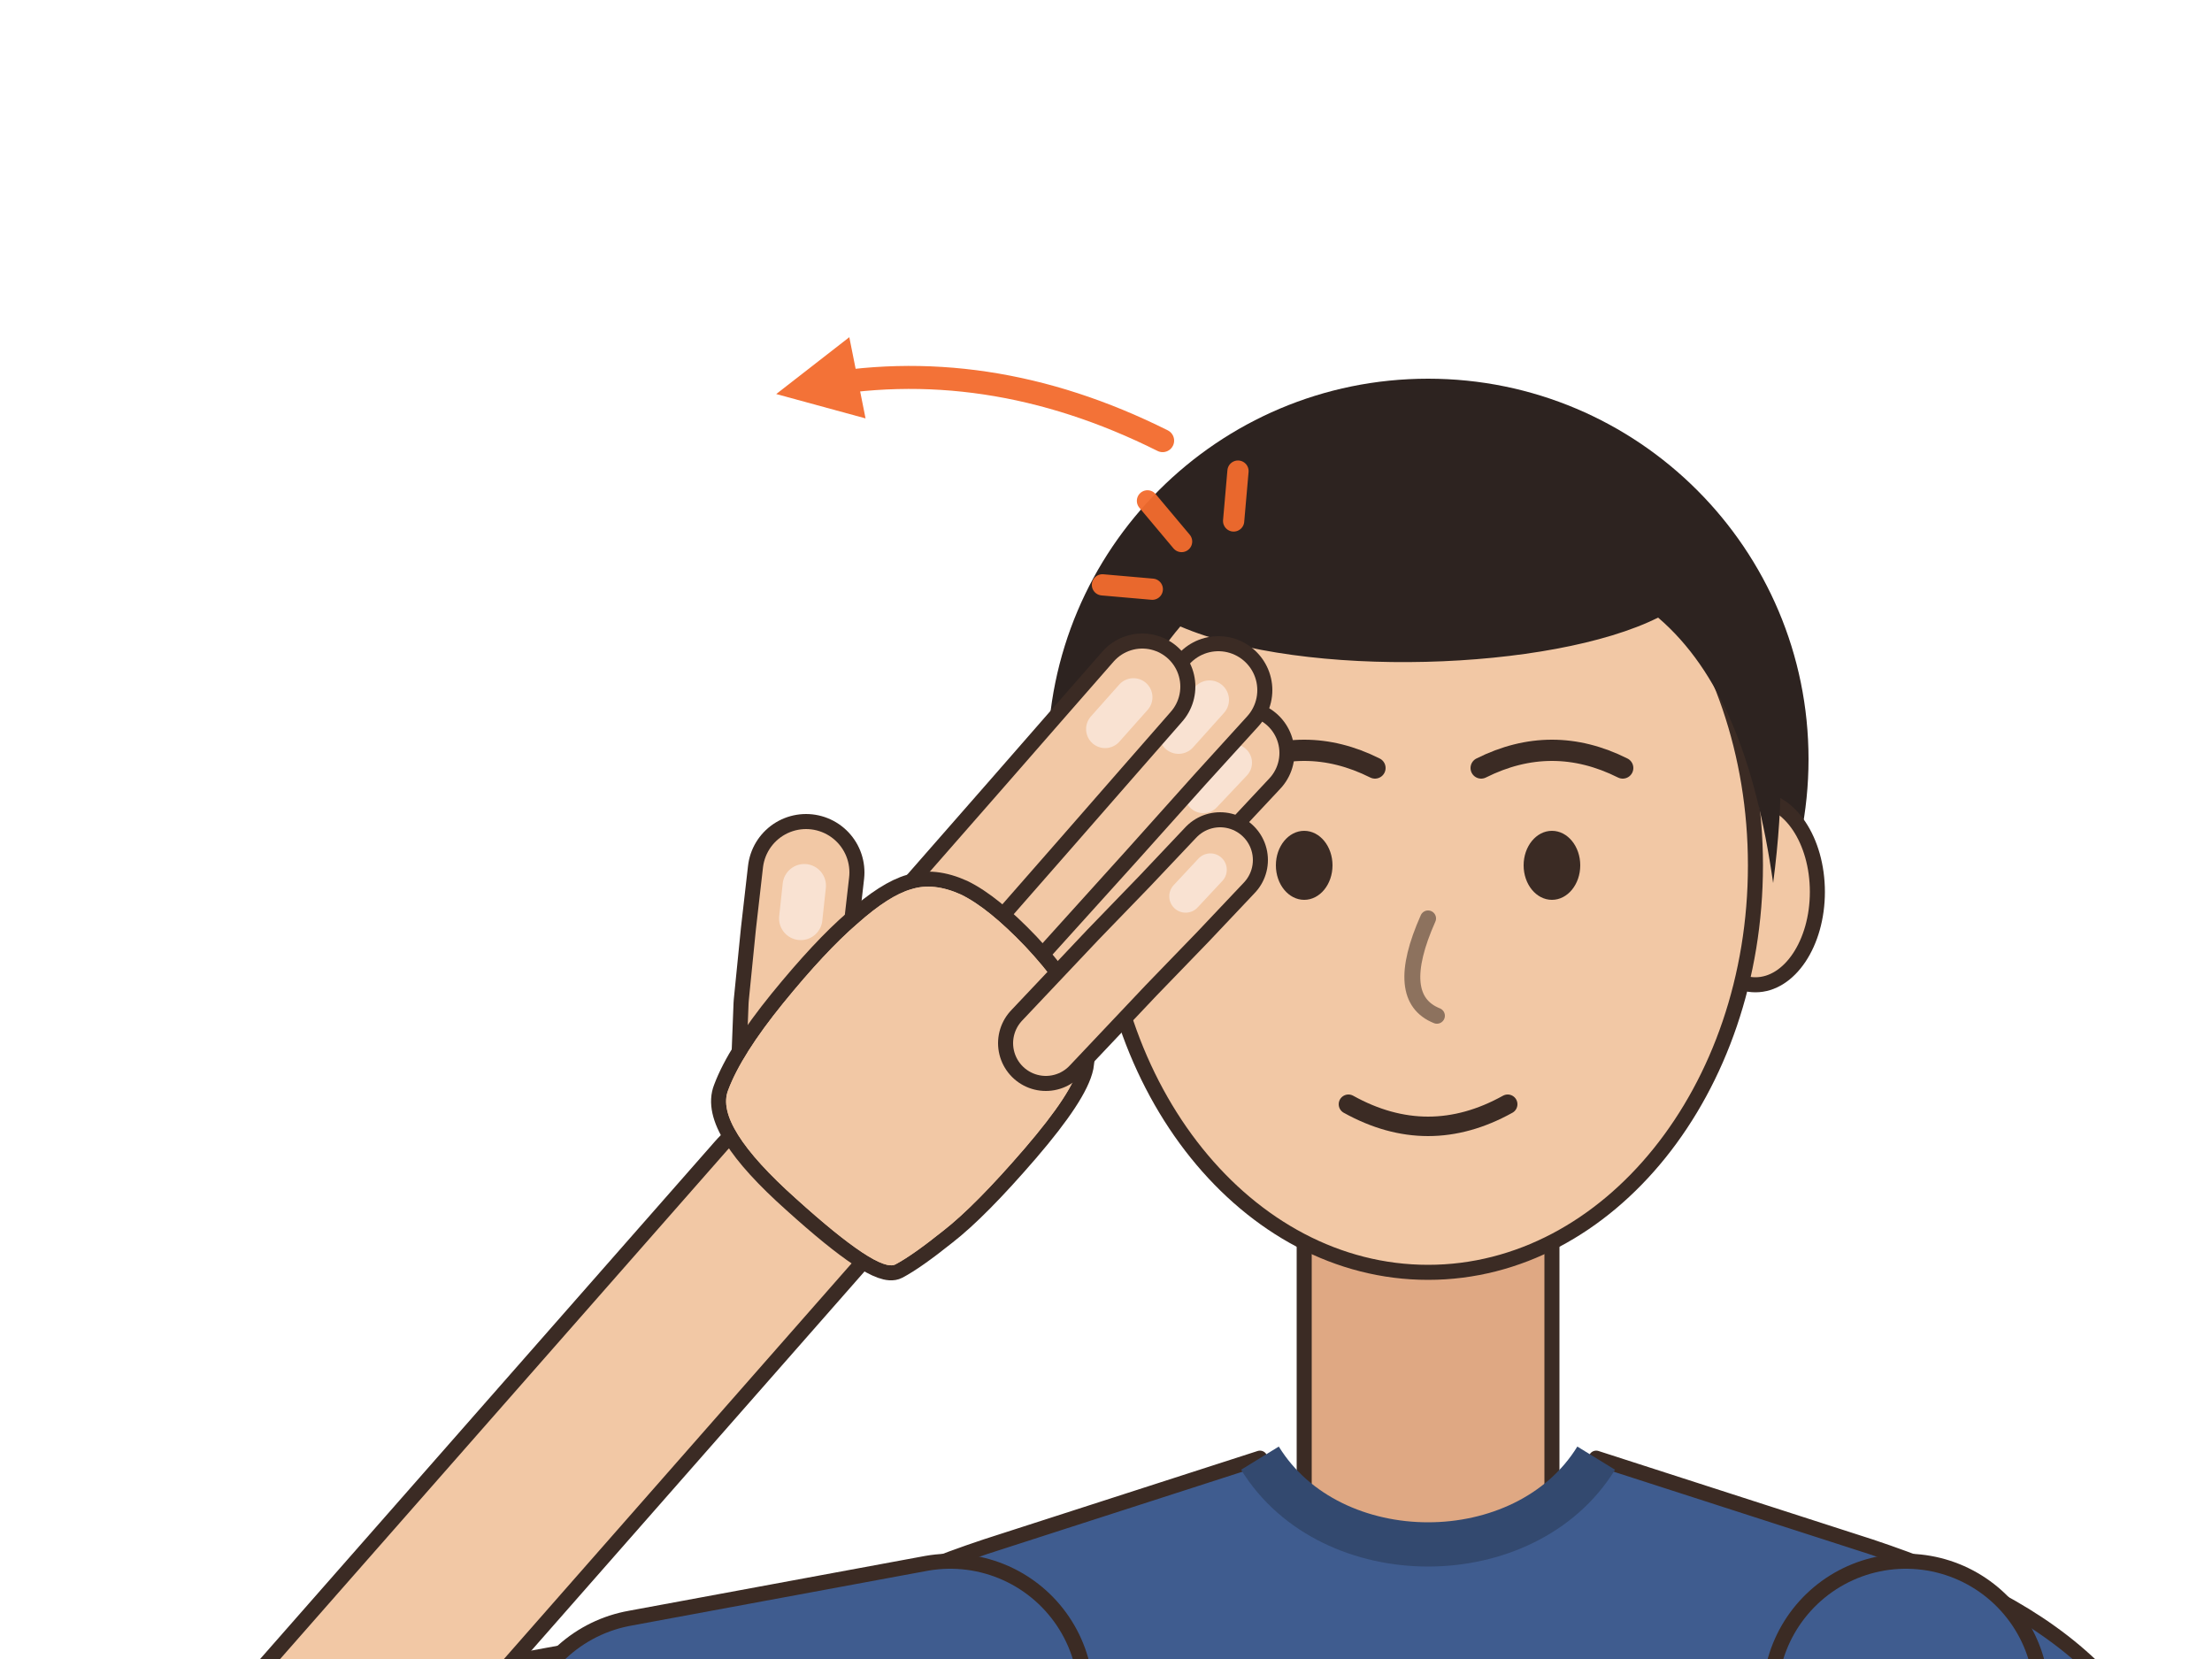
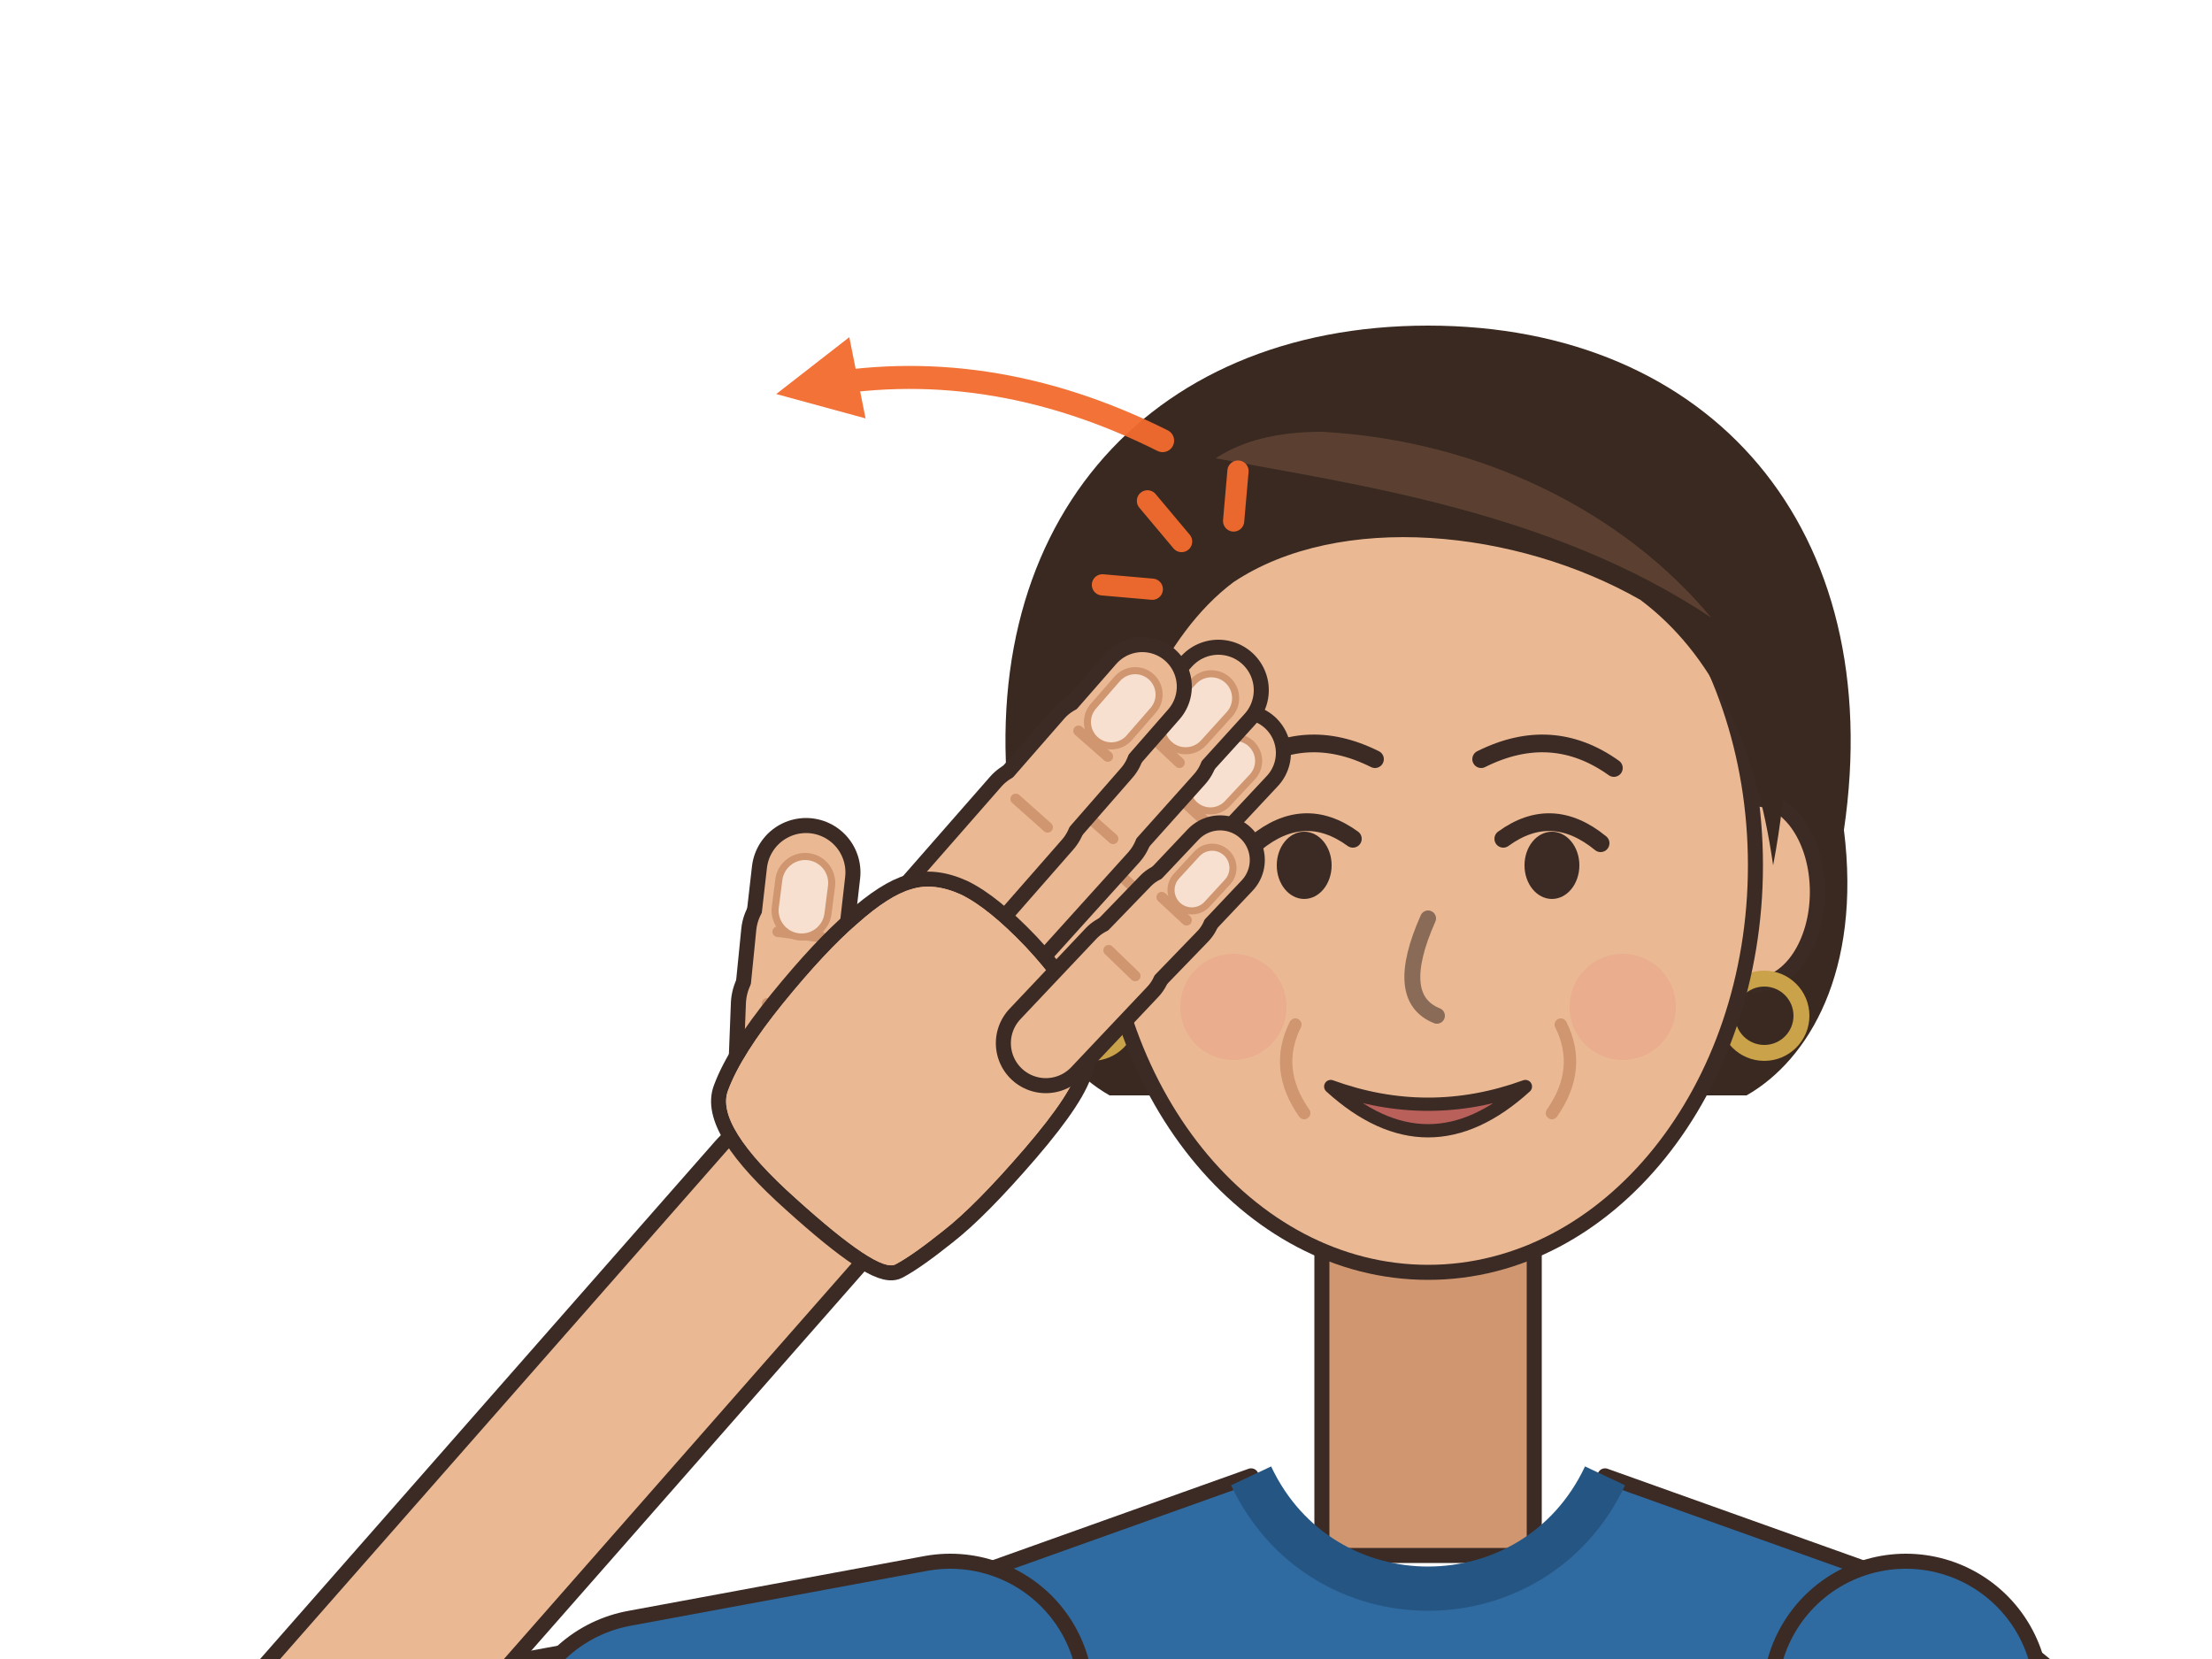
<svg xmlns="http://www.w3.org/2000/svg" viewBox="38.6 0.2 250 187.5" role="img" aria-label="Sinal de obrigado em Libras">
  <defs>
    <marker id="obrigado-tip" viewBox="0 0 10 10" refX="6" refY="5" markerWidth="3.6" markerHeight="3.6" orient="auto-start-reverse">
      <path d="M0 0L10 5L0 10Z" fill="#f26b2d" />
    </marker>
    <path id="obrigado-right-up" d="M146 192L66.3 206.6" />
    <path id="obrigado-right-fo" d="M66.3 206.6L127.9 136.5" />
    <path id="obrigado-right-sl" d="M146 192L112.5 198.2" />
    <path id="obrigado-h0-palm" d="M139.8 143.1Q137.9 144.1 128.6 135.7Q119.3 127.4 120.9 123.4Q122.4 119.4 127.1 113.6Q131.9 107.7 135.5 104.6Q139.1 101.4 141.6 100.7Q144.1 99.9 147.2 101.3Q150.3 102.8 154.5 107.2Q158.7 111.7 159.9 114.8Q161 117.8 160.5 120.7Q159.9 123.6 154.4 130Q148.8 136.5 145.2 139.3Q141.7 142.1 139.8 143.1Z" />
    <path id="obrigado-h0-crease" d="M152 117.8L142.7 118.9L134.4 123.5L129.1 129.4" />
-     <path id="obrigado-h0-pinky" d="M156.8 118.1L165.4 109L171.3 102.9L176.5 97.4" />
-     <path id="obrigado-h0-pinky-nail" d="M172.6 101.5L175.4 98.5" />
-     <path id="obrigado-h0-ring" d="M154.5 111.7L165.7 99.6L173.2 91.5L179 85.3" />
-     <path id="obrigado-h0-ring-nail" d="M174.6 90L178 86.4" />
-     <path id="obrigado-h0-middle" d="M150.5 106.8L162.6 93.4L170.3 84.8L176.3 78.2" />
-     <path id="obrigado-h0-middle-nail" d="M171.8 83.2L175.3 79.3" />
-     <path id="obrigado-h0-index" d="M144.6 104.2L155.2 92.1L162.1 84.2L167.7 77.8" />
-     <path id="obrigado-h0-index-nail" d="M163.5 82.6L166.7 79" />
-     <path id="obrigado-h0-thumb" d="M127.7 124.1L128.1 113.8L128.9 105.8L129.7 98.8" />
-     <path id="obrigado-h0-thumb-nail" d="M129.1 104L129.5 100.3" />
+     <path id="obrigado-h0-pinky-s0" d="M156.8 118.1L165.4 109" />
+     <path id="obrigado-h0-pinky-s1" d="M165.4 109L171.3 102.9" />
+     <path id="obrigado-h0-pinky-s2" d="M171.3 102.9L176.5 97.4" />
+     <path id="obrigado-h0-pinky-c0" d="M166.9 110.5L163.9 107.6" />
+     <path id="obrigado-h0-pinky-c1" d="M172.7 104.2L169.9 101.6" />
+     <path id="obrigado-h0-pinky-nail" d="M173.3 100.8L175.6 98.3" />
+     <path id="obrigado-h0-ring-s0" d="M154.5 111.7L165.7 99.6" />
+     <path id="obrigado-h0-ring-s1" d="M165.7 99.6L173.2 91.5" />
+     <path id="obrigado-h0-ring-s2" d="M173.2 91.5L179 85.3" />
+     <path id="obrigado-h0-ring-c0" d="M167.5 101.2L164 98" />
+     <path id="obrigado-h0-ring-c1" d="M174.8 93L171.6 90.1" />
+     <path id="obrigado-h0-ring-nail" d="M175.4 89.2L178.2 86.2" />
+     <path id="obrigado-h0-middle-s0" d="M150.5 106.8L162.6 93.4" />
+     <path id="obrigado-h0-middle-s1" d="M162.6 93.4L170.3 84.8" />
+     <path id="obrigado-h0-middle-s2" d="M170.3 84.8L176.3 78.2" />
+     <path id="obrigado-h0-middle-c0" d="M164.4 95L160.8 91.8" />
+     <path id="obrigado-h0-middle-c1" d="M171.9 86.4L168.6 83.3" />
+     <path id="obrigado-h0-middle-nail" d="M172.6 82.3L175.5 79.1" />
+     <path id="obrigado-h0-index-s0" d="M144.6 104.2L155.2 92.1" />
+     <path id="obrigado-h0-index-s1" d="M155.2 92.1L162.1 84.2" />
+     <path id="obrigado-h0-index-s2" d="M162.1 84.2L167.7 77.8" />
+     <path id="obrigado-h0-index-c0" d="M157 93.7L153.4 90.5" />
+     <path id="obrigado-h0-index-c1" d="M163.8 85.7L160.5 82.8" />
+     <path id="obrigado-h0-index-nail" d="M164.2 81.8L166.9 78.7" />
+     <path id="obrigado-h0-thumb-s0" d="M127.7 124.1L128.1 113.8" />
+     <path id="obrigado-h0-thumb-s1" d="M128.1 113.8L128.9 105.8" />
+     <path id="obrigado-h0-thumb-s2" d="M128.9 105.8L129.7 98.8" />
+     <path id="obrigado-h0-thumb-c0" d="M130.8 114L125.3 113.6" />
+     <path id="obrigado-h0-thumb-c1" d="M131.4 106.1L126.5 105.5" />
+     <path id="obrigado-h0-thumb-nail" d="M129.2 103.1L129.6 100" />
  </defs>
  <g id="body">
-     <ellipse cx="200" cy="86" rx="43" ry="43" fill="#2d2320" />
-     <ellipse cx="163" cy="101" rx="7" ry="10.5" fill="#f2c8a5" stroke="#3b2b24" stroke-width="1.7" />
-     <ellipse cx="237" cy="101" rx="7" ry="10.5" fill="#f2c8a5" stroke="#3b2b24" stroke-width="1.7" />
-     <path d="M186 126V176H214V126Z" fill="#dfa883" stroke="#3b2b24" stroke-width="1.7" />
-     <path d="M108 302L113 216C115 192 129 182 150 175L181 165C189 178 211 178 219 165L250 175C271 182 285 192 287 216L292 302Z" fill="#3f5c8f" stroke="#3b2b24" stroke-width="1.7" stroke-linejoin="round" />
-     <path d="M181 165C189 178 211 178 219 165" fill="none" stroke="#33496f" stroke-width="5" />
-     <ellipse cx="200" cy="98" rx="37" ry="46" fill="#f2c8a5" stroke="#3b2b24" stroke-width="1.7" />
-     <path d="M161 100C157 62 174 47 200 47C227 47 244 62 239 100C237 86 233 76 226 70C214 76 186 77 172 71C166 78 163 88 161 100Z" fill="#2d2320" />
-     <path d="M178 87Q186 83 194 87M206 87Q214 83 222 87" fill="none" stroke="#3b2b24" stroke-width="2.4" stroke-linecap="round" />
-     <ellipse cx="186" cy="98" rx="3.2" ry="3.9" fill="#3b2b24" />
-     <ellipse cx="214" cy="98" rx="3.2" ry="3.9" fill="#3b2b24" />
+     <path d="M153 94C148 60 168 37 200 37C232 37 252 60 247 94C249 110 243 120 236 124L164 124C157 120 151 110 153 94Z" fill="#3a2920" />
+     <ellipse cx="163" cy="101" rx="7" ry="10.5" fill="#ebb894" stroke="#3b2b24" stroke-width="1.7" />
+     <ellipse cx="237" cy="101" rx="7" ry="10.5" fill="#ebb894" stroke="#3b2b24" stroke-width="1.7" />
+     <circle cx="162" cy="115" r="4.2" fill="none" stroke="#c9a24a" stroke-width="1.8" />
+     <circle cx="238" cy="115" r="4.2" fill="none" stroke="#c9a24a" stroke-width="1.8" />
+     <path d="M188 128V176H212V128Z" fill="#cf9670" stroke="#3b2b24" stroke-width="1.7" />
+     <path d="M112 302L116 218C118 194 132 184 152 177L180 167C188 184 212 184 220 167L248 177C268 184 282 194 284 218L288 302Z" fill="#2f6aa0" stroke="#3b2b24" stroke-width="1.7" stroke-linejoin="round" />
+     <path d="M180 167C188 184 212 184 220 167" fill="none" stroke="#255683" stroke-width="5" />
+     <ellipse cx="200" cy="98" rx="37" ry="46" fill="#ebb894" stroke="#3b2b24" stroke-width="1.7" />
+     <path d="M162 98C157 62 176 45 202 45C228 45 246 61 239 98C237 84 232 74 224 68C210 60 190 58 178 66C170 72 165 84 162 98Z" fill="#3a2920" />
+     <path d="M176 52C192 55 214 58 232 70C222 58 206 50 188 49C183 49 179 50 176 52Z" fill="#5b4032" />
+     <circle cx="178" cy="114" r="6" fill="#e58f7c" opacity=".28" />
+     <circle cx="222" cy="114" r="6" fill="#e58f7c" opacity=".28" />
+     <path d="M179 87Q186 82 194 86M206 86Q214 82 221 87" fill="none" stroke="#3b2b24" stroke-width="2" stroke-linecap="round" />
+     <ellipse cx="186" cy="98" rx="3.1" ry="3.8" fill="#3b2b24" />
+     <ellipse cx="214" cy="98" rx="3.1" ry="3.8" fill="#3b2b24" />
+     <path d="M180.5 95.5Q186 91 191.5 95M208.5 95Q214 91 219.5 95.5" fill="none" stroke="#3b2b24" stroke-width="2" stroke-linecap="round" />
    <path d="M200 104Q196 113 201 115" fill="none" stroke="#3b2b24" stroke-width="1.8" stroke-linecap="round" opacity=".55" />
-     <path d="M191 125Q200 130 209 125" fill="none" stroke="#3b2b24" stroke-width="2.2" stroke-linecap="round" />
+     <path d="M185 116Q182.5 121 186 126M215 116Q217.5 121 214 126" fill="none" stroke="#cf9670" stroke-width="1.4" stroke-linecap="round" />
+     <path d="M189 123Q200 133 211 123Q200 127 189 123Z" fill="#b9605a" stroke="#3b2b24" stroke-width="1.5" stroke-linejoin="round" />
  </g>
  <g fill="none" stroke-linecap="round">
    <path d="M254 192L266 308" stroke="#3b2b24" stroke-width="27.4" />
    <path d="M266 308L270 410" stroke="#3b2b24" stroke-width="23.4" />
-     <path d="M254 192L266 308" stroke="#f2c8a5" stroke-width="24" />
-     <path d="M266 308L270 410" stroke="#f2c8a5" stroke-width="20" />
+     <path d="M254 192L266 308" stroke="#ebb894" stroke-width="24" />
+     <path d="M266 308L270 410" stroke="#ebb894" stroke-width="20" />
    <path d="M254 192L259 240.7" stroke="#3b2b24" stroke-width="32.4" />
-     <path d="M254 192L259 240.7" stroke="#3f5c8f" stroke-width="29" />
+     <path d="M254 192L259 240.7" stroke="#2f6aa0" stroke-width="29" />
  </g>
  <g fill="none" stroke-linecap="round" stroke-linejoin="round">
    <use href="#obrigado-right-up" stroke="#3b2b24" stroke-width="27.4" />
-     <use href="#obrigado-right-up" stroke="#f2c8a5" stroke-width="24" />
+     <use href="#obrigado-right-up" stroke="#ebb894" stroke-width="24" />
    <use href="#obrigado-right-sl" stroke="#3b2b24" stroke-width="32.4" />
-     <use href="#obrigado-right-sl" stroke="#3f5c8f" stroke-width="29" />
+     <use href="#obrigado-right-sl" stroke="#2f6aa0" stroke-width="29" />
    <use href="#obrigado-right-fo" stroke="#3b2b24" stroke-width="22.4" />
-     <use href="#obrigado-right-fo" stroke="#f2c8a5" stroke-width="19" />
+     <use href="#obrigado-right-fo" stroke="#ebb894" stroke-width="19" />
  </g>
  <g fill="none" stroke-linecap="round" stroke-linejoin="round">
-     <use href="#obrigado-h0-pinky" stroke="#3b2b24" stroke-width="10.8" visibility="hidden" />
-     <use href="#obrigado-h0-pinky" stroke="#f2c8a5" stroke-width="7.4" visibility="hidden" />
-     <use href="#obrigado-h0-pinky-nail" stroke="#f9e2d2" stroke-width="3.7" visibility="hidden" />
-     <use href="#obrigado-h0-ring" stroke="#3b2b24" stroke-width="11.8" visibility="visible" />
-     <use href="#obrigado-h0-ring" stroke="#f2c8a5" stroke-width="8.4" visibility="visible" />
-     <use href="#obrigado-h0-ring-nail" stroke="#f9e2d2" stroke-width="4.2" visibility="visible" />
-     <use href="#obrigado-h0-middle" stroke="#3b2b24" stroke-width="12.2" visibility="visible" />
-     <use href="#obrigado-h0-middle" stroke="#f2c8a5" stroke-width="8.8" visibility="visible" />
-     <use href="#obrigado-h0-middle-nail" stroke="#f9e2d2" stroke-width="4.4" visibility="visible" />
-     <use href="#obrigado-h0-index" stroke="#3b2b24" stroke-width="12" visibility="visible" />
-     <use href="#obrigado-h0-index" stroke="#f2c8a5" stroke-width="8.6" visibility="visible" />
-     <use href="#obrigado-h0-index-nail" stroke="#f9e2d2" stroke-width="4.3" visibility="visible" />
-     <use href="#obrigado-h0-thumb" stroke="#3b2b24" stroke-width="13.2" visibility="visible" />
-     <use href="#obrigado-h0-thumb" stroke="#f2c8a5" stroke-width="9.8" visibility="visible" />
-     <use href="#obrigado-h0-thumb-nail" stroke="#f9e2d2" stroke-width="4.9" visibility="visible" />
-     <use href="#obrigado-h0-palm" fill="#f2c8a5" stroke="#3b2b24" stroke-width="3.4" paint-order="stroke" />
-     <use href="#obrigado-h0-palm" fill="#f2c8a5" />
-     <use href="#obrigado-h0-crease" stroke="#dfa883" stroke-width="1.6" visibility="hidden" />
-     <use href="#obrigado-h0-pinky" stroke="#3b2b24" stroke-width="10.8" visibility="visible" />
-     <use href="#obrigado-h0-pinky" stroke="#f2c8a5" stroke-width="7.4" visibility="visible" />
-     <use href="#obrigado-h0-pinky-nail" stroke="#f9e2d2" stroke-width="3.7" visibility="visible" />
+     <use href="#obrigado-h0-pinky-s0" stroke="#3b2b24" stroke-width="11.3" visibility="hidden" />
+     <use href="#obrigado-h0-pinky-s1" stroke="#3b2b24" stroke-width="10.7" visibility="hidden" />
+     <use href="#obrigado-h0-pinky-s2" stroke="#3b2b24" stroke-width="10.1" visibility="hidden" />
+     <use href="#obrigado-h0-pinky-s0" stroke="#ebb894" stroke-width="7.9" visibility="hidden" />
+     <use href="#obrigado-h0-pinky-s1" stroke="#ebb894" stroke-width="7.3" visibility="hidden" />
+     <use href="#obrigado-h0-pinky-s2" stroke="#ebb894" stroke-width="6.7" visibility="hidden" />
+     <use href="#obrigado-h0-pinky-c0" stroke="#cf9670" stroke-width="1.2" visibility="hidden" />
+     <use href="#obrigado-h0-pinky-c1" stroke="#cf9670" stroke-width="1.2" visibility="hidden" />
+     <use href="#obrigado-h0-pinky-nail" stroke="#cf9670" stroke-width="5.5" visibility="hidden" />
+     <use href="#obrigado-h0-pinky-nail" stroke="#f7e0d0" stroke-width="3.9" visibility="hidden" />
+     <use href="#obrigado-h0-ring-s0" stroke="#3b2b24" stroke-width="12.3" visibility="visible" />
+     <use href="#obrigado-h0-ring-s1" stroke="#3b2b24" stroke-width="11.7" visibility="visible" />
+     <use href="#obrigado-h0-ring-s2" stroke="#3b2b24" stroke-width="11" visibility="visible" />
+     <use href="#obrigado-h0-ring-s0" stroke="#ebb894" stroke-width="8.9" visibility="visible" />
+     <use href="#obrigado-h0-ring-s1" stroke="#ebb894" stroke-width="8.3" visibility="visible" />
+     <use href="#obrigado-h0-ring-s2" stroke="#ebb894" stroke-width="7.6" visibility="visible" />
+     <use href="#obrigado-h0-ring-c0" stroke="#cf9670" stroke-width="1.2" visibility="visible" />
+     <use href="#obrigado-h0-ring-c1" stroke="#cf9670" stroke-width="1.2" visibility="visible" />
+     <use href="#obrigado-h0-ring-nail" stroke="#cf9670" stroke-width="6.1" visibility="visible" />
+     <use href="#obrigado-h0-ring-nail" stroke="#f7e0d0" stroke-width="4.5" visibility="visible" />
+     <use href="#obrigado-h0-middle-s0" stroke="#3b2b24" stroke-width="12.8" visibility="visible" />
+     <use href="#obrigado-h0-middle-s1" stroke="#3b2b24" stroke-width="12.1" visibility="visible" />
+     <use href="#obrigado-h0-middle-s2" stroke="#3b2b24" stroke-width="11.4" visibility="visible" />
+     <use href="#obrigado-h0-middle-s0" stroke="#ebb894" stroke-width="9.4" visibility="visible" />
+     <use href="#obrigado-h0-middle-s1" stroke="#ebb894" stroke-width="8.7" visibility="visible" />
+     <use href="#obrigado-h0-middle-s2" stroke="#ebb894" stroke-width="8" visibility="visible" />
+     <use href="#obrigado-h0-middle-c0" stroke="#cf9670" stroke-width="1.2" visibility="visible" />
+     <use href="#obrigado-h0-middle-c1" stroke="#cf9670" stroke-width="1.2" visibility="visible" />
+     <use href="#obrigado-h0-middle-nail" stroke="#cf9670" stroke-width="6.3" visibility="visible" />
+     <use href="#obrigado-h0-middle-nail" stroke="#f7e0d0" stroke-width="4.7" visibility="visible" />
+     <use href="#obrigado-h0-index-s0" stroke="#3b2b24" stroke-width="12.5" visibility="visible" />
+     <use href="#obrigado-h0-index-s1" stroke="#3b2b24" stroke-width="11.9" visibility="visible" />
+     <use href="#obrigado-h0-index-s2" stroke="#3b2b24" stroke-width="11.2" visibility="visible" />
+     <use href="#obrigado-h0-index-s0" stroke="#ebb894" stroke-width="9.1" visibility="visible" />
+     <use href="#obrigado-h0-index-s1" stroke="#ebb894" stroke-width="8.5" visibility="visible" />
+     <use href="#obrigado-h0-index-s2" stroke="#ebb894" stroke-width="7.8" visibility="visible" />
+     <use href="#obrigado-h0-index-c0" stroke="#cf9670" stroke-width="1.2" visibility="visible" />
+     <use href="#obrigado-h0-index-c1" stroke="#cf9670" stroke-width="1.2" visibility="visible" />
+     <use href="#obrigado-h0-index-nail" stroke="#cf9670" stroke-width="6.2" visibility="visible" />
+     <use href="#obrigado-h0-index-nail" stroke="#f7e0d0" stroke-width="4.6" visibility="visible" />
+     <use href="#obrigado-h0-thumb-s0" stroke="#3b2b24" stroke-width="13.8" visibility="visible" />
+     <use href="#obrigado-h0-thumb-s1" stroke="#3b2b24" stroke-width="13.1" visibility="visible" />
+     <use href="#obrigado-h0-thumb-s2" stroke="#3b2b24" stroke-width="12.3" visibility="visible" />
+     <use href="#obrigado-h0-thumb-s0" stroke="#ebb894" stroke-width="10.4" visibility="visible" />
+     <use href="#obrigado-h0-thumb-s1" stroke="#ebb894" stroke-width="9.7" visibility="visible" />
+     <use href="#obrigado-h0-thumb-s2" stroke="#ebb894" stroke-width="8.9" visibility="visible" />
+     <use href="#obrigado-h0-thumb-c0" stroke="#cf9670" stroke-width="1.2" visibility="visible" />
+     <use href="#obrigado-h0-thumb-c1" stroke="#cf9670" stroke-width="1.2" visibility="visible" />
+     <use href="#obrigado-h0-thumb-nail" stroke="#cf9670" stroke-width="6.8" visibility="visible" />
+     <use href="#obrigado-h0-thumb-nail" stroke="#f7e0d0" stroke-width="5.2" visibility="visible" />
+     <use href="#obrigado-h0-palm" fill="#ebb894" stroke="#3b2b24" stroke-width="3.4" paint-order="stroke" />
+     <use href="#obrigado-h0-palm" fill="#ebb894" />
+     <use href="#obrigado-h0-crease" stroke="#cf9670" stroke-width="1.6" visibility="hidden" />
+     <use href="#obrigado-h0-pinky-s0" stroke="#3b2b24" stroke-width="11.3" visibility="visible" />
+     <use href="#obrigado-h0-pinky-s1" stroke="#3b2b24" stroke-width="10.7" visibility="visible" />
+     <use href="#obrigado-h0-pinky-s2" stroke="#3b2b24" stroke-width="10.1" visibility="visible" />
+     <use href="#obrigado-h0-pinky-s0" stroke="#ebb894" stroke-width="7.9" visibility="visible" />
+     <use href="#obrigado-h0-pinky-s1" stroke="#ebb894" stroke-width="7.3" visibility="visible" />
+     <use href="#obrigado-h0-pinky-s2" stroke="#ebb894" stroke-width="6.7" visibility="visible" />
+     <use href="#obrigado-h0-pinky-c0" stroke="#cf9670" stroke-width="1.2" visibility="visible" />
+     <use href="#obrigado-h0-pinky-c1" stroke="#cf9670" stroke-width="1.2" visibility="visible" />
+     <use href="#obrigado-h0-pinky-nail" stroke="#cf9670" stroke-width="5.5" visibility="visible" />
+     <use href="#obrigado-h0-pinky-nail" stroke="#f7e0d0" stroke-width="3.9" visibility="visible" />
  </g>
  <g opacity=".95">
    <path d="M 170 50 Q 150 40 130 44" fill="none" stroke="#f26b2d" stroke-width="2.6" stroke-linecap="round" marker-end="url(#obrigado-tip)" />
    <g transform="translate(176 66) rotate(-40)" stroke="#f26b2d" stroke-width="2.4" stroke-linecap="round">
      <path d="M0 -6V-12M-6 -4L-10 -8M6 -4L10 -8" />
    </g>
  </g>
</svg>
